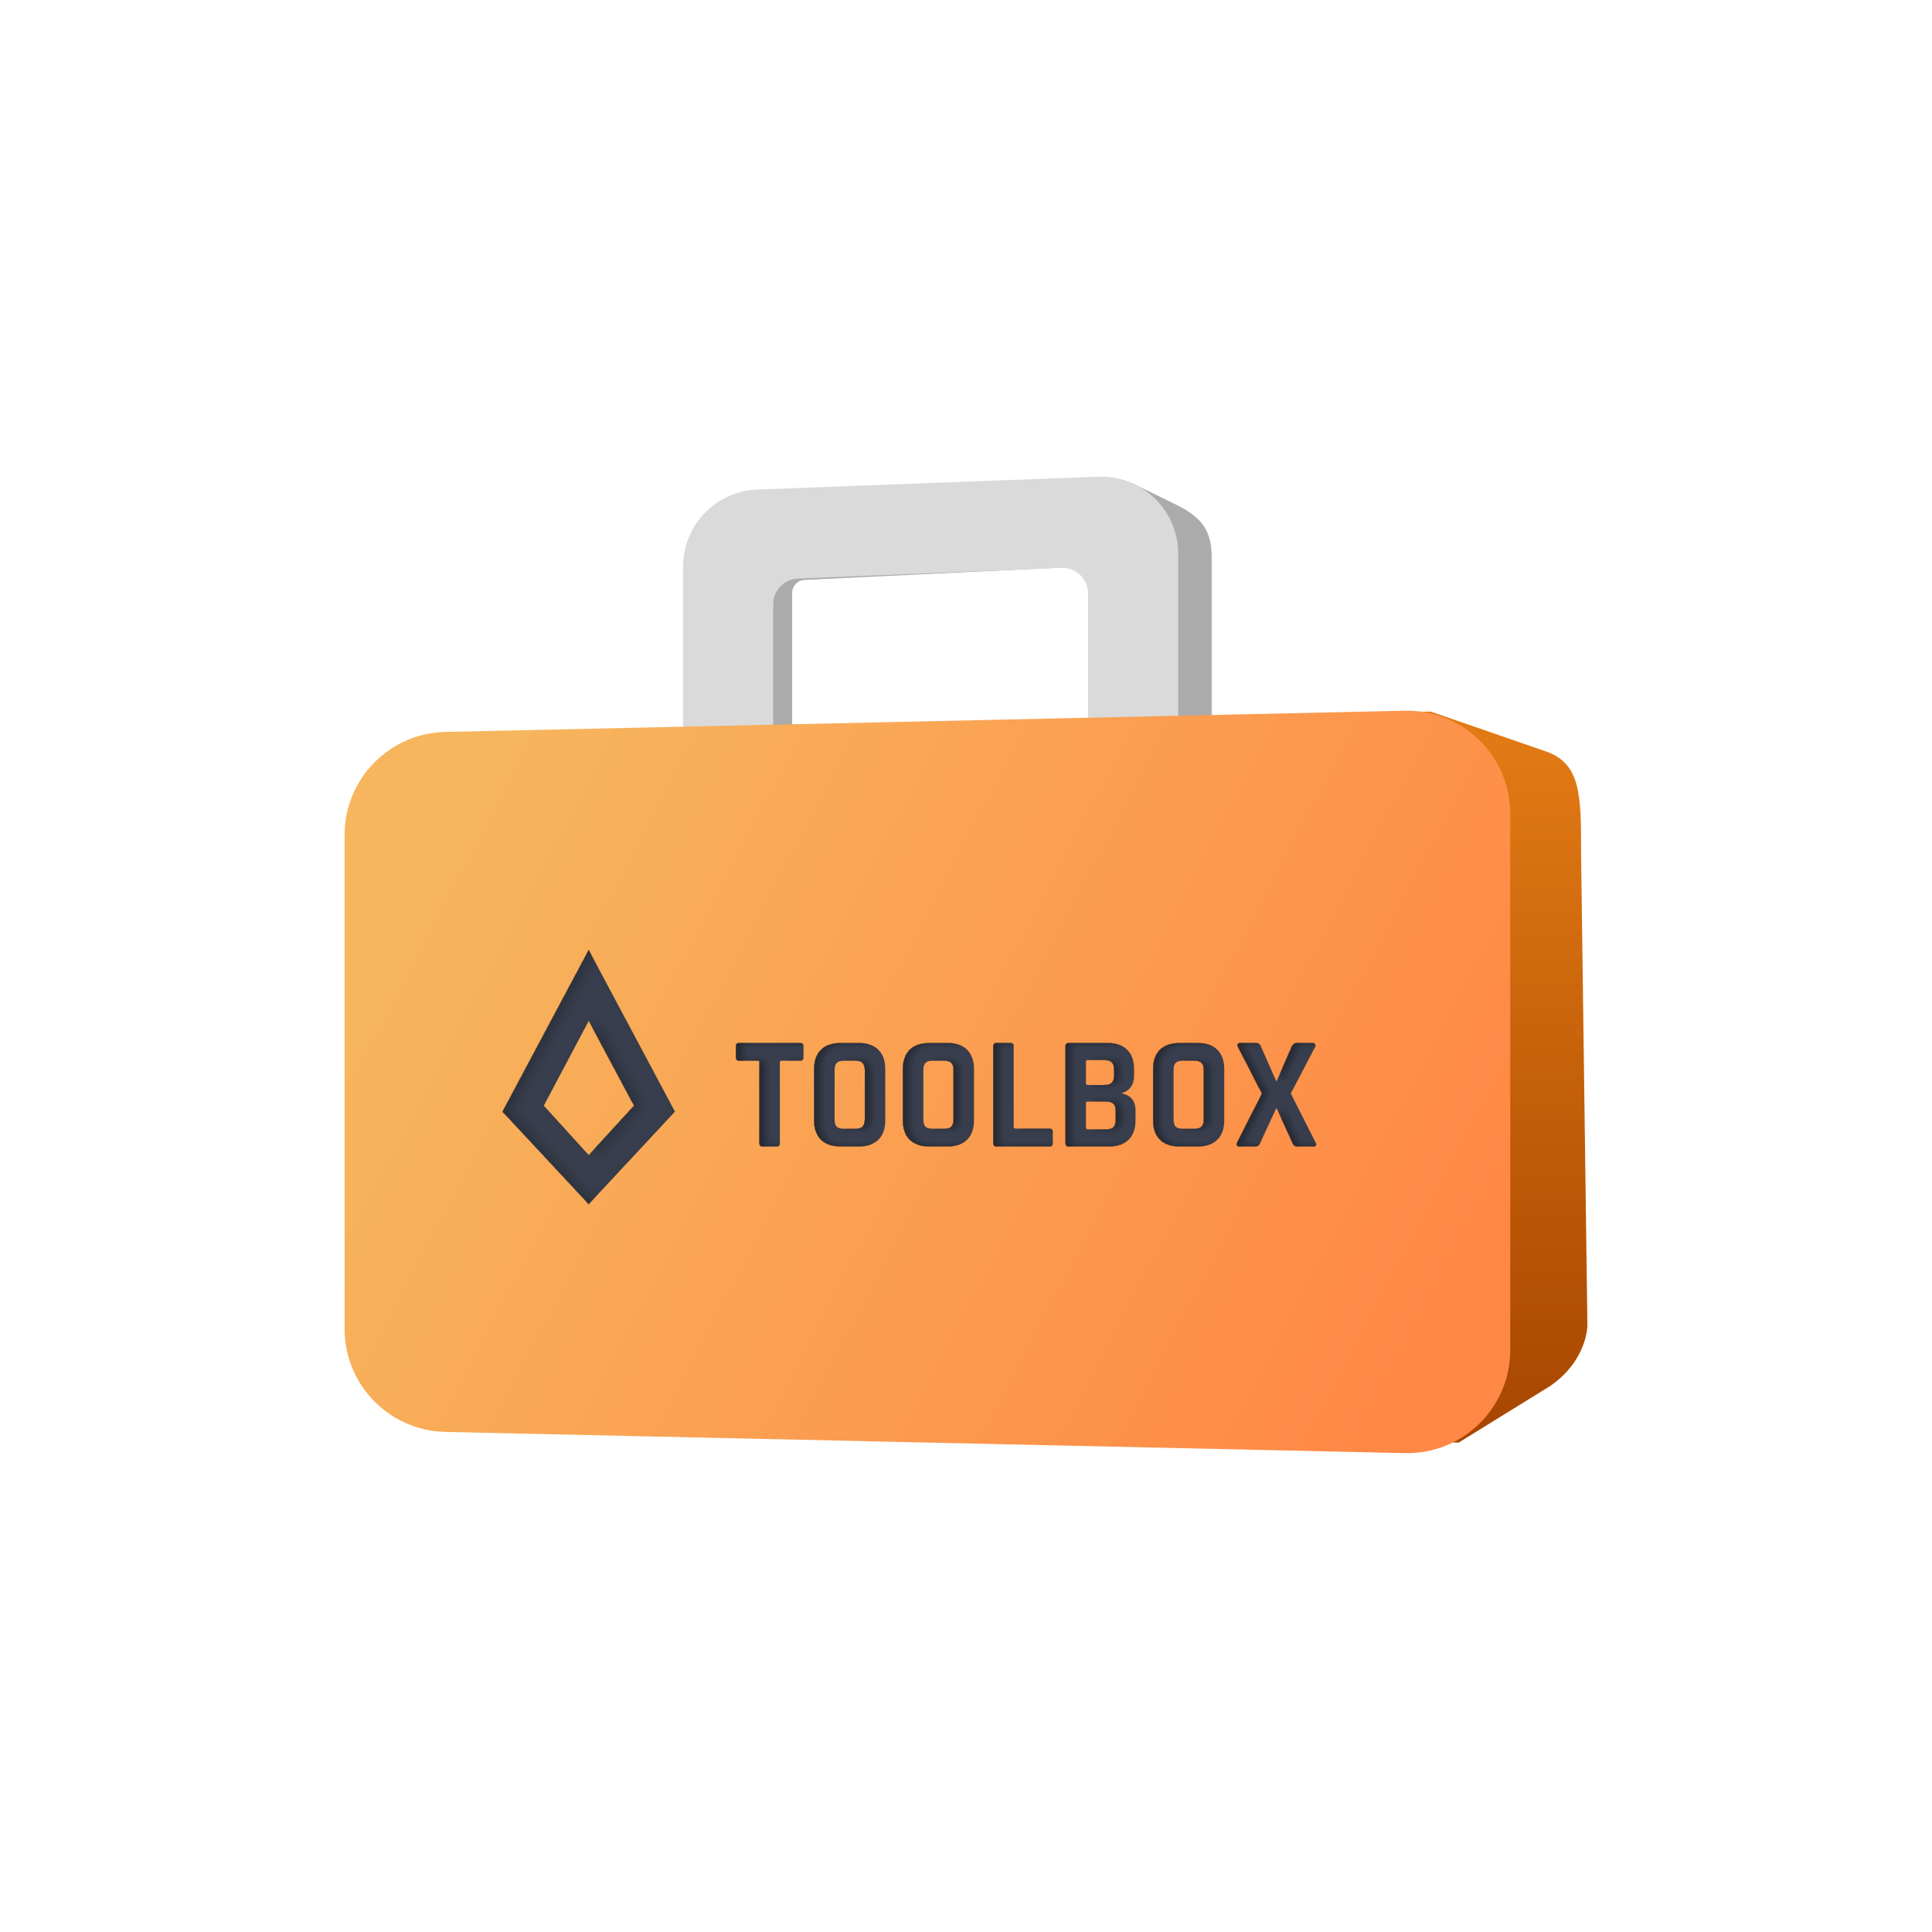
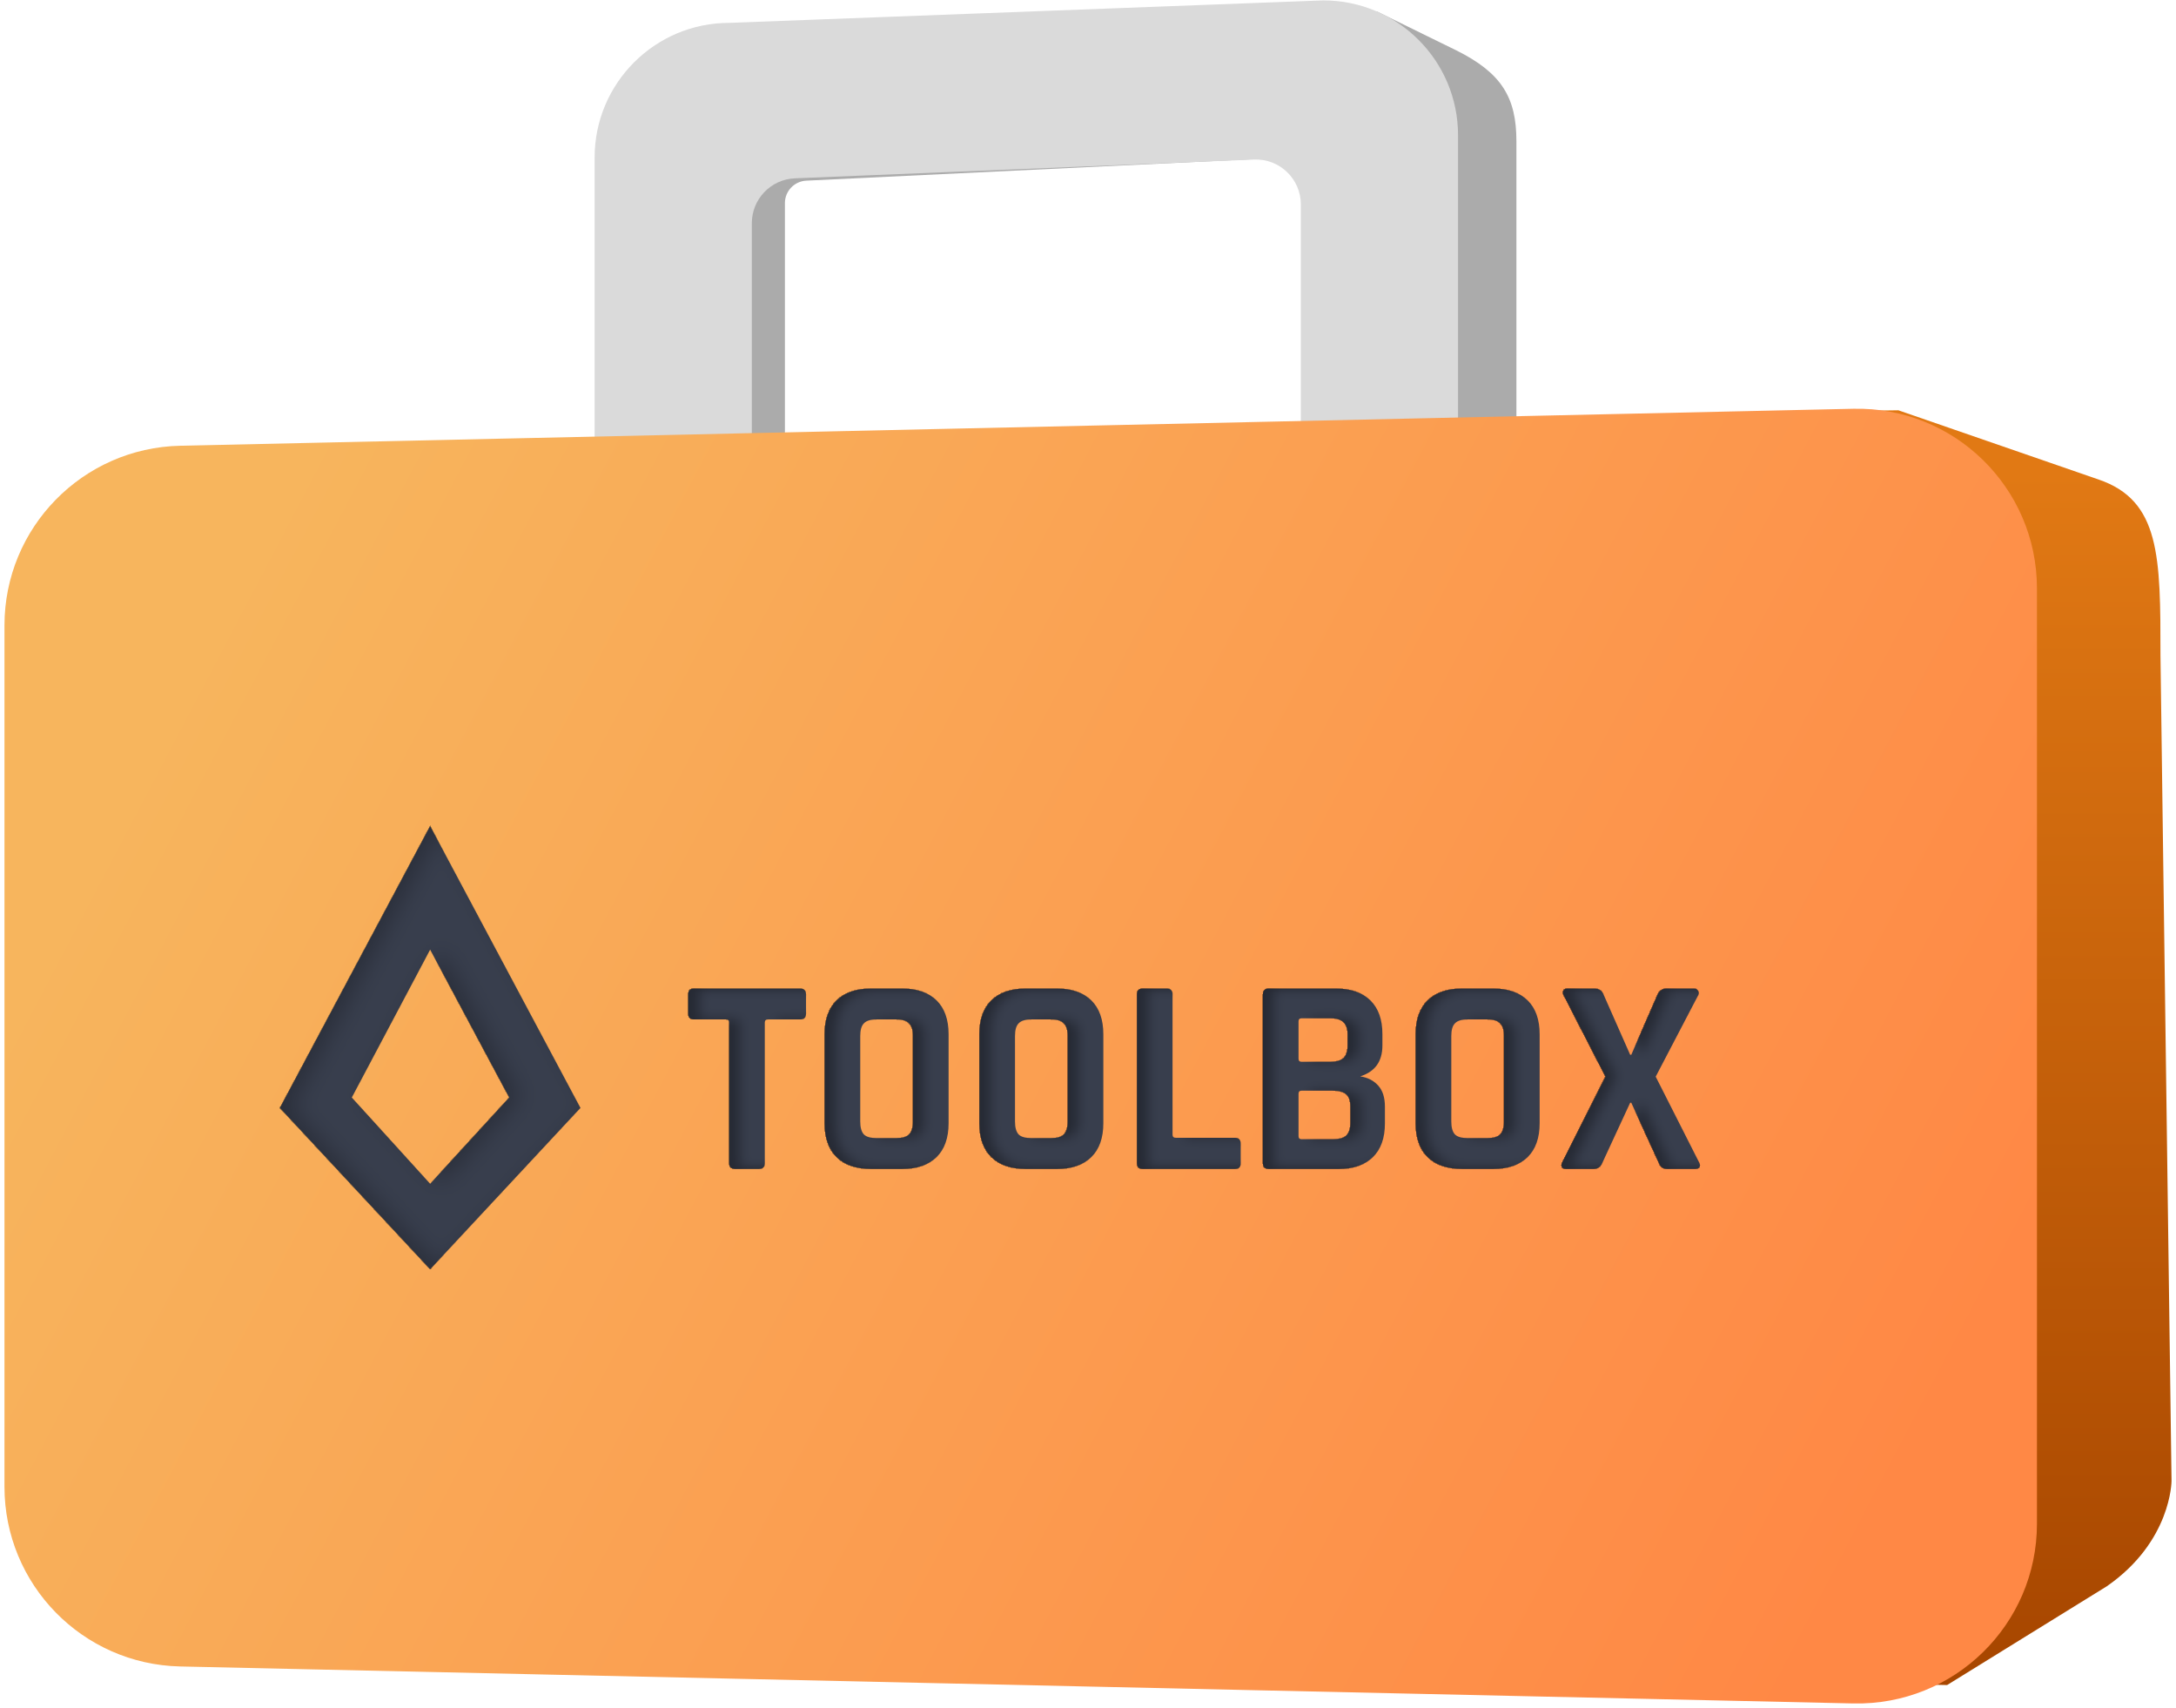
- <svg xmlns="http://www.w3.org/2000/svg" width="300" height="300" viewBox="0 0 300 300" fill="none">
-   <path fill-rule="evenodd" clip-rule="evenodd" d="M108.508 83.851C108.508 80.067 111.619 77 115.624 77L175.761 75L182.804 78.451C186.811 80.448 188.151 82.626 188.151 86.529V121H173.65V87.702L124.913 90.051C123.847 90.102 123.009 90.981 123.009 92.049V121H108.508V83.851Z" fill="#ABABAB" />
-   <path fill-rule="evenodd" clip-rule="evenodd" d="M106.062 88C106.062 81.373 111.435 76 118.062 76L170.953 74C177.581 74 182.953 79.373 182.953 86V121H168.953V92.167C168.953 89.894 167.061 88.077 164.79 88.17L123.899 89.843C121.755 89.931 120.062 91.694 120.062 93.84V121H106.062V88Z" fill="#DADADA" />
-   <path d="M64.508 132.312C64.508 123.303 71.811 116 80.82 116C80.82 116 213.157 110.496 222.166 110.496L239.969 116.65C245.508 118.525 245.508 123.553 245.508 132.312L246.492 205.829C246.492 205.829 246.492 211.215 240.726 215.208L226.508 224L80.82 221C71.811 221 64.508 213.697 64.508 204.688V132.312Z" fill="url(#paint0_linear_1201_2207)" />
-   <path d="M53.508 129.65C53.508 120.952 60.458 113.846 69.154 113.654L218.154 110.361C227.127 110.163 234.508 117.383 234.508 126.357V209.643C234.508 218.617 227.127 225.837 218.154 225.639L69.154 222.346C60.458 222.154 53.508 215.048 53.508 206.35V129.65Z" fill="url(#paint1_linear_1201_2207)" />
-   <g filter="url(#filter0_i_1201_2207)">
-     <path d="M91.415 147.515L104.799 172.613L91.415 186.981L78.031 172.613L91.415 147.515ZM91.415 179.37L98.456 171.687L91.415 158.518L84.438 171.687L91.415 179.37Z" fill="#383E4D" />
+ <svg xmlns="http://www.w3.org/2000/svg" width="446" height="350" viewBox="0 0 446 350" fill="none">
+   <path fill-rule="evenodd" clip-rule="evenodd" d="M127.503 22.754C127.503 14.046 134.664 6.986 143.881 6.986L282.29 2.383L298.499 10.325C307.723 14.922 310.808 19.934 310.808 28.918V108.255H277.432V31.618L165.26 37.023C162.807 37.141 160.878 39.165 160.878 41.621V108.255H127.503V22.754Z" fill="#ABABAB" />
+   <path fill-rule="evenodd" clip-rule="evenodd" d="M121.874 32.303C121.874 17.05 134.24 4.684 149.493 4.684L271.225 0.081C286.479 0.081 298.844 12.447 298.844 27.7V108.255H266.622V41.894C266.622 36.662 262.268 32.481 257.04 32.695L162.926 36.545C157.992 36.747 154.096 40.806 154.096 45.744V108.255H121.874V32.303Z" fill="#DADADA" />
+   <path d="M26.234 134.291C26.234 113.556 43.043 96.747 63.778 96.747C63.778 96.747 368.36 84.079 389.094 84.079L430.07 98.244C442.817 102.558 442.817 114.131 442.817 134.291L445.083 303.494C445.083 303.494 445.083 315.89 431.812 325.08L399.087 345.315L63.778 338.411C43.043 338.411 26.234 321.602 26.234 300.867V134.291Z" fill="url(#paint0_linear_2698_2016)" />
+   <path d="M0.917 128.164C0.917 108.143 16.913 91.79 36.928 91.348L379.861 83.769C400.513 83.313 417.5 99.929 417.5 120.585V312.271C417.5 332.927 400.513 349.543 379.861 349.087L36.928 341.508C16.913 341.066 0.917 324.713 0.917 304.692V128.164Z" fill="url(#paint1_linear_2698_2016)" />
+   <g filter="url(#filter0_i_2698_2016)">
+     <path d="M88.163 169.28L118.967 227.046L88.163 260.115L57.359 227.046L88.163 169.28ZM88.163 242.596L104.368 224.913L88.163 194.605L72.104 224.913L88.163 242.596Z" fill="#383E4D" />
  </g>
-   <g filter="url(#filter1_i_1201_2207)">
-     <path d="M120.571 178.019H118.473C118.107 178.019 117.924 177.844 117.924 177.494V164.981C117.924 164.798 117.832 164.706 117.649 164.706H114.802C114.452 164.706 114.277 164.531 114.277 164.182V162.483C114.277 162.134 114.452 161.959 114.802 161.959H124.243C124.592 161.959 124.767 162.134 124.767 162.483V164.182C124.767 164.531 124.592 164.706 124.243 164.706H121.395C121.195 164.706 121.096 164.798 121.096 164.981V177.494C121.096 177.844 120.921 178.019 120.571 178.019ZM131.045 175.271H132.818C133.351 175.271 133.726 175.163 133.942 174.947C134.176 174.713 134.292 174.331 134.292 173.798V166.18C134.292 165.647 134.176 165.272 133.942 165.056C133.726 164.823 133.351 164.706 132.818 164.706H131.045C130.512 164.706 130.138 164.823 129.921 165.056C129.705 165.272 129.597 165.647 129.597 166.18V173.798C129.597 174.331 129.705 174.713 129.921 174.947C130.138 175.163 130.512 175.271 131.045 175.271ZM133.343 178.019H130.546C129.23 178.019 128.214 177.669 127.499 176.97C126.783 176.27 126.425 175.263 126.425 173.948V166.03C126.425 164.715 126.783 163.707 127.499 163.008C128.214 162.309 129.23 161.959 130.546 161.959H133.343C134.658 161.959 135.674 162.309 136.39 163.008C137.106 163.707 137.464 164.715 137.464 166.03V173.948C137.464 175.263 137.106 176.27 136.39 176.97C135.674 177.669 134.658 178.019 133.343 178.019ZM144.826 175.271H146.599C147.132 175.271 147.507 175.163 147.723 174.947C147.956 174.713 148.073 174.331 148.073 173.798V166.18C148.073 165.647 147.956 165.272 147.723 165.056C147.507 164.823 147.132 164.706 146.599 164.706H144.826C144.293 164.706 143.919 164.823 143.702 165.056C143.486 165.272 143.377 165.647 143.377 166.18V173.798C143.377 174.331 143.486 174.713 143.702 174.947C143.919 175.163 144.293 175.271 144.826 175.271ZM147.124 178.019H144.327C143.011 178.019 141.995 177.669 141.279 176.97C140.563 176.27 140.205 175.263 140.205 173.948V166.03C140.205 164.715 140.563 163.707 141.279 163.008C141.995 162.309 143.011 161.959 144.327 161.959H147.124C148.439 161.959 149.455 162.309 150.171 163.008C150.887 163.707 151.245 164.715 151.245 166.03V173.948C151.245 175.263 150.887 176.27 150.171 176.97C149.455 177.669 148.439 178.019 147.124 178.019ZM162.978 178.019H154.761C154.411 178.019 154.236 177.844 154.236 177.494V162.483C154.236 162.134 154.411 161.959 154.761 161.959H156.884C157.233 161.959 157.408 162.134 157.408 162.483V174.972C157.408 175.155 157.508 175.246 157.708 175.246H162.978C163.311 175.246 163.477 175.429 163.477 175.796V177.494C163.477 177.844 163.311 178.019 162.978 178.019ZM168.903 175.371H171.7C172.25 175.371 172.641 175.263 172.874 175.046C173.124 174.813 173.249 174.439 173.249 173.923V172.474C173.249 171.958 173.124 171.591 172.874 171.375C172.624 171.159 172.216 171.05 171.65 171.05H168.903C168.72 171.05 168.628 171.142 168.628 171.325V175.096C168.628 175.28 168.72 175.371 168.903 175.371ZM168.903 168.478H171.45C171.983 168.478 172.374 168.369 172.624 168.153C172.874 167.92 172.999 167.545 172.999 167.029V166.055C172.999 165.539 172.874 165.173 172.624 164.956C172.391 164.723 172.008 164.606 171.475 164.606H168.903C168.72 164.606 168.628 164.698 168.628 164.881V168.203C168.628 168.386 168.72 168.478 168.903 168.478ZM165.456 177.494V162.483C165.456 162.134 165.631 161.959 165.98 161.959H171.975C173.29 161.959 174.306 162.309 175.022 163.008C175.738 163.707 176.096 164.706 176.096 166.005V167.029C176.096 168.444 175.438 169.36 174.123 169.776C174.789 169.876 175.322 170.151 175.721 170.601C176.121 171.034 176.321 171.658 176.321 172.474V173.973C176.321 175.271 175.963 176.27 175.247 176.97C174.531 177.669 173.523 178.019 172.225 178.019H165.98C165.631 178.019 165.456 177.844 165.456 177.494ZM183.681 175.271H185.454C185.987 175.271 186.362 175.163 186.578 174.947C186.811 174.713 186.928 174.331 186.928 173.798V166.18C186.928 165.647 186.811 165.272 186.578 165.056C186.362 164.823 185.987 164.706 185.454 164.706H183.681C183.148 164.706 182.773 164.823 182.557 165.056C182.34 165.272 182.232 165.647 182.232 166.18V173.798C182.232 174.331 182.34 174.713 182.557 174.947C182.773 175.163 183.148 175.271 183.681 175.271ZM185.979 178.019H183.181C181.866 178.019 180.85 177.669 180.134 176.97C179.418 176.27 179.06 175.263 179.06 173.948V166.03C179.06 164.715 179.418 163.707 180.134 163.008C180.85 162.309 181.866 161.959 183.181 161.959H185.979C187.294 161.959 188.31 162.309 189.026 163.008C189.742 163.707 190.1 164.715 190.1 166.03V173.948C190.1 175.263 189.742 176.27 189.026 176.97C188.31 177.669 187.294 178.019 185.979 178.019ZM194.914 178.019H192.442C192.275 178.019 192.158 177.969 192.092 177.869C192.025 177.752 192.025 177.619 192.092 177.469L195.963 169.801L192.217 162.508C192.15 162.375 192.15 162.25 192.217 162.134C192.283 162.017 192.4 161.959 192.566 161.959H194.964C195.38 161.959 195.655 162.134 195.788 162.483L198.161 167.853H198.261L200.609 162.483C200.775 162.134 201.042 161.959 201.408 161.959H203.856C204.022 161.959 204.139 162.025 204.205 162.159C204.289 162.275 204.297 162.4 204.23 162.533L200.434 169.801L204.305 177.444C204.389 177.611 204.397 177.752 204.33 177.869C204.264 177.969 204.139 178.019 203.956 178.019H201.458C201.108 178.019 200.867 177.852 200.734 177.519L198.261 172.124H198.161L195.663 177.519C195.514 177.852 195.264 178.019 194.914 178.019Z" fill="#383E4D" />
+   <g filter="url(#filter1_i_2698_2016)">
+     <path d="M155.546 239.551H150.718C149.875 239.551 149.453 239.148 149.453 238.344V209.544C149.453 209.122 149.242 208.911 148.821 208.911H142.267C141.463 208.911 141.06 208.509 141.06 207.704V203.795C141.06 202.991 141.463 202.588 142.267 202.588H163.997C164.801 202.588 165.204 202.991 165.204 203.795V207.704C165.204 208.509 164.801 208.911 163.997 208.911H157.443C156.984 208.911 156.754 209.122 156.754 209.544V238.344C156.754 239.148 156.351 239.551 155.546 239.551ZM179.653 233.227H183.735C184.961 233.227 185.823 232.978 186.321 232.48C186.858 231.944 187.126 231.062 187.126 229.836V212.303C187.126 211.077 186.858 210.214 186.321 209.716C185.823 209.18 184.961 208.911 183.735 208.911H179.653C178.427 208.911 177.565 209.18 177.066 209.716C176.568 210.214 176.319 211.077 176.319 212.303V229.836C176.319 231.062 176.568 231.944 177.066 232.48C177.565 232.978 178.427 233.227 179.653 233.227ZM184.942 239.551H178.503C175.476 239.551 173.138 238.746 171.49 237.136C169.842 235.527 169.018 233.208 169.018 230.181V211.958C169.018 208.931 169.842 206.612 171.49 205.003C173.138 203.393 175.476 202.588 178.503 202.588H184.942C187.969 202.588 190.307 203.393 191.955 205.003C193.603 206.612 194.427 208.931 194.427 211.958V230.181C194.427 233.208 193.603 235.527 191.955 237.136C190.307 238.746 187.969 239.551 184.942 239.551ZM211.371 233.227H215.452C216.678 233.227 217.541 232.978 218.039 232.48C218.575 231.944 218.844 231.062 218.844 229.836V212.303C218.844 211.077 218.575 210.214 218.039 209.716C217.541 209.18 216.678 208.911 215.452 208.911H211.371C210.144 208.911 209.282 209.18 208.784 209.716C208.286 210.214 208.037 211.077 208.037 212.303V229.836C208.037 231.062 208.286 231.944 208.784 232.48C209.282 232.978 210.144 233.227 211.371 233.227ZM216.659 239.551H210.221C207.193 239.551 204.856 238.746 203.208 237.136C201.56 235.527 200.736 233.208 200.736 230.181V211.958C200.736 208.931 201.56 206.612 203.208 205.003C204.856 203.393 207.193 202.588 210.221 202.588H216.659C219.687 202.588 222.025 203.393 223.672 205.003C225.32 206.612 226.144 208.931 226.144 211.958V230.181C226.144 233.208 225.32 235.527 223.672 237.136C222.025 238.746 219.687 239.551 216.659 239.551ZM253.148 239.551H234.236C233.431 239.551 233.029 239.148 233.029 238.344V203.795C233.029 202.991 233.431 202.588 234.236 202.588H239.122C239.927 202.588 240.329 202.991 240.329 203.795V232.538C240.329 232.959 240.559 233.17 241.019 233.17H253.148C253.915 233.17 254.298 233.592 254.298 234.435V238.344C254.298 239.148 253.915 239.551 253.148 239.551ZM266.785 233.457H273.223C274.487 233.457 275.388 233.208 275.925 232.71C276.499 232.174 276.787 231.311 276.787 230.123V226.789C276.787 225.601 276.499 224.758 275.925 224.26C275.35 223.762 274.411 223.513 273.108 223.513H266.785C266.363 223.513 266.152 223.723 266.152 224.145V232.825C266.152 233.247 266.363 233.457 266.785 233.457ZM266.785 217.592H272.648C273.874 217.592 274.775 217.343 275.35 216.844C275.925 216.308 276.212 215.446 276.212 214.258V212.016C276.212 210.828 275.925 209.985 275.35 209.486C274.813 208.95 273.932 208.682 272.705 208.682H266.785C266.363 208.682 266.152 208.892 266.152 209.314V216.959C266.152 217.381 266.363 217.592 266.785 217.592ZM258.852 238.344V203.795C258.852 202.991 259.254 202.588 260.059 202.588H273.855C276.883 202.588 279.22 203.393 280.868 205.003C282.516 206.612 283.34 208.911 283.34 211.901V214.258C283.34 217.515 281.826 219.623 278.799 220.581C280.332 220.811 281.558 221.443 282.478 222.478C283.398 223.474 283.857 224.911 283.857 226.789V230.238C283.857 233.227 283.034 235.527 281.386 237.136C279.738 238.746 277.419 239.551 274.43 239.551H260.059C259.254 239.551 258.852 239.148 258.852 238.344ZM300.798 233.227H304.879C306.105 233.227 306.968 232.978 307.466 232.48C308.002 231.944 308.271 231.062 308.271 229.836V212.303C308.271 211.077 308.002 210.214 307.466 209.716C306.968 209.18 306.105 208.911 304.879 208.911H300.798C299.571 208.911 298.709 209.18 298.211 209.716C297.712 210.214 297.463 211.077 297.463 212.303V229.836C297.463 231.062 297.712 231.944 298.211 232.48C298.709 232.978 299.571 233.227 300.798 233.227ZM306.086 239.551H299.648C296.62 239.551 294.283 238.746 292.635 237.136C290.987 235.527 290.163 233.208 290.163 230.181V211.958C290.163 208.931 290.987 206.612 292.635 205.003C294.283 203.393 296.62 202.588 299.648 202.588H306.086C309.114 202.588 311.451 203.393 313.099 205.003C314.747 206.612 315.571 208.931 315.571 211.958V230.181C315.571 233.208 314.747 235.527 313.099 237.136C311.451 238.746 309.114 239.551 306.086 239.551ZM326.652 239.551H320.961C320.577 239.551 320.309 239.436 320.156 239.206C320.003 238.938 320.003 238.631 320.156 238.286L329.066 220.638L320.443 203.853C320.29 203.546 320.29 203.259 320.443 202.991C320.597 202.722 320.865 202.588 321.248 202.588H326.767C327.725 202.588 328.357 202.991 328.664 203.795L334.125 216.155H334.355L339.758 203.795C340.141 202.991 340.755 202.588 341.598 202.588H347.231C347.614 202.588 347.883 202.741 348.036 203.048C348.228 203.316 348.247 203.604 348.093 203.91L339.356 220.638L348.266 238.229C348.457 238.612 348.477 238.938 348.323 239.206C348.17 239.436 347.883 239.551 347.461 239.551H341.713C340.908 239.551 340.352 239.168 340.046 238.401L334.355 225.984H334.125L328.376 238.401C328.031 239.168 327.456 239.551 326.652 239.551Z" fill="#383E4D" />
  </g>
  <defs>
-     <filter id="filter0_i_1201_2207" x="78.031" y="147.515" width="27.768" height="39.467" filterUnits="userSpaceOnUse" color-interpolation-filters="sRGB">
+     <filter id="filter0_i_2698_2016" x="57.359" y="169.28" width="63.91" height="90.835" filterUnits="userSpaceOnUse" color-interpolation-filters="sRGB">
      <feFlood flood-opacity="0" result="BackgroundImageFix" />
      <feBlend mode="normal" in="SourceGraphic" in2="BackgroundImageFix" result="shape" />
      <feColorMatrix in="SourceAlpha" type="matrix" values="0 0 0 0 0 0 0 0 0 0 0 0 0 0 0 0 0 0 127 0" result="hardAlpha" />
-       <feOffset dx="1" />
-       <feGaussianBlur stdDeviation="1" />
+       <feOffset dx="2.302" />
+       <feGaussianBlur stdDeviation="2.302" />
      <feComposite in2="hardAlpha" operator="arithmetic" k2="-1" k3="1" />
      <feColorMatrix type="matrix" values="0 0 0 0 0 0 0 0 0 0 0 0 0 0 0 0 0 0 0.25 0" />
-       <feBlend mode="normal" in2="shape" result="effect1_innerShadow_1201_2207" />
+       <feBlend mode="normal" in2="shape" result="effect1_innerShadow_2698_2016" />
    </filter>
-     <filter id="filter1_i_1201_2207" x="114.277" y="161.959" width="91.153" height="16.06" filterUnits="userSpaceOnUse" color-interpolation-filters="sRGB">
+     <filter id="filter1_i_2698_2016" x="141.06" y="202.588" width="209.795" height="36.963" filterUnits="userSpaceOnUse" color-interpolation-filters="sRGB">
      <feFlood flood-opacity="0" result="BackgroundImageFix" />
      <feBlend mode="normal" in="SourceGraphic" in2="BackgroundImageFix" result="shape" />
      <feColorMatrix in="SourceAlpha" type="matrix" values="0 0 0 0 0 0 0 0 0 0 0 0 0 0 0 0 0 0 127 0" result="hardAlpha" />
-       <feOffset dx="1" />
-       <feGaussianBlur stdDeviation="0.5" />
+       <feOffset dx="2.302" />
+       <feGaussianBlur stdDeviation="1.151" />
      <feComposite in2="hardAlpha" operator="arithmetic" k2="-1" k3="1" />
      <feColorMatrix type="matrix" values="0 0 0 0 0 0 0 0 0 0 0 0 0 0 0 0 0 0 0.33 0" />
-       <feBlend mode="normal" in2="shape" result="effect1_innerShadow_1201_2207" />
+       <feBlend mode="normal" in2="shape" result="effect1_innerShadow_2698_2016" />
    </filter>
-     <linearGradient id="paint0_linear_1201_2207" x1="155.008" y1="116" x2="155.008" y2="221" gradientUnits="userSpaceOnUse">
+     <linearGradient id="paint0_linear_2698_2016" x1="234.526" y1="96.747" x2="234.526" y2="338.411" gradientUnits="userSpaceOnUse">
      <stop stop-color="#E17914" />
      <stop offset="1" stop-color="#A84700" />
    </linearGradient>
-     <linearGradient id="paint1_linear_1201_2207" x1="71.716" y1="130.112" x2="221.235" y2="208.662" gradientUnits="userSpaceOnUse">
+     <linearGradient id="paint1_linear_2698_2016" x1="42.825" y1="129.227" x2="386.953" y2="310.014" gradientUnits="userSpaceOnUse">
      <stop stop-color="#F7B55D" />
      <stop offset="1" stop-color="#FF8845" />
    </linearGradient>
  </defs>
</svg>
